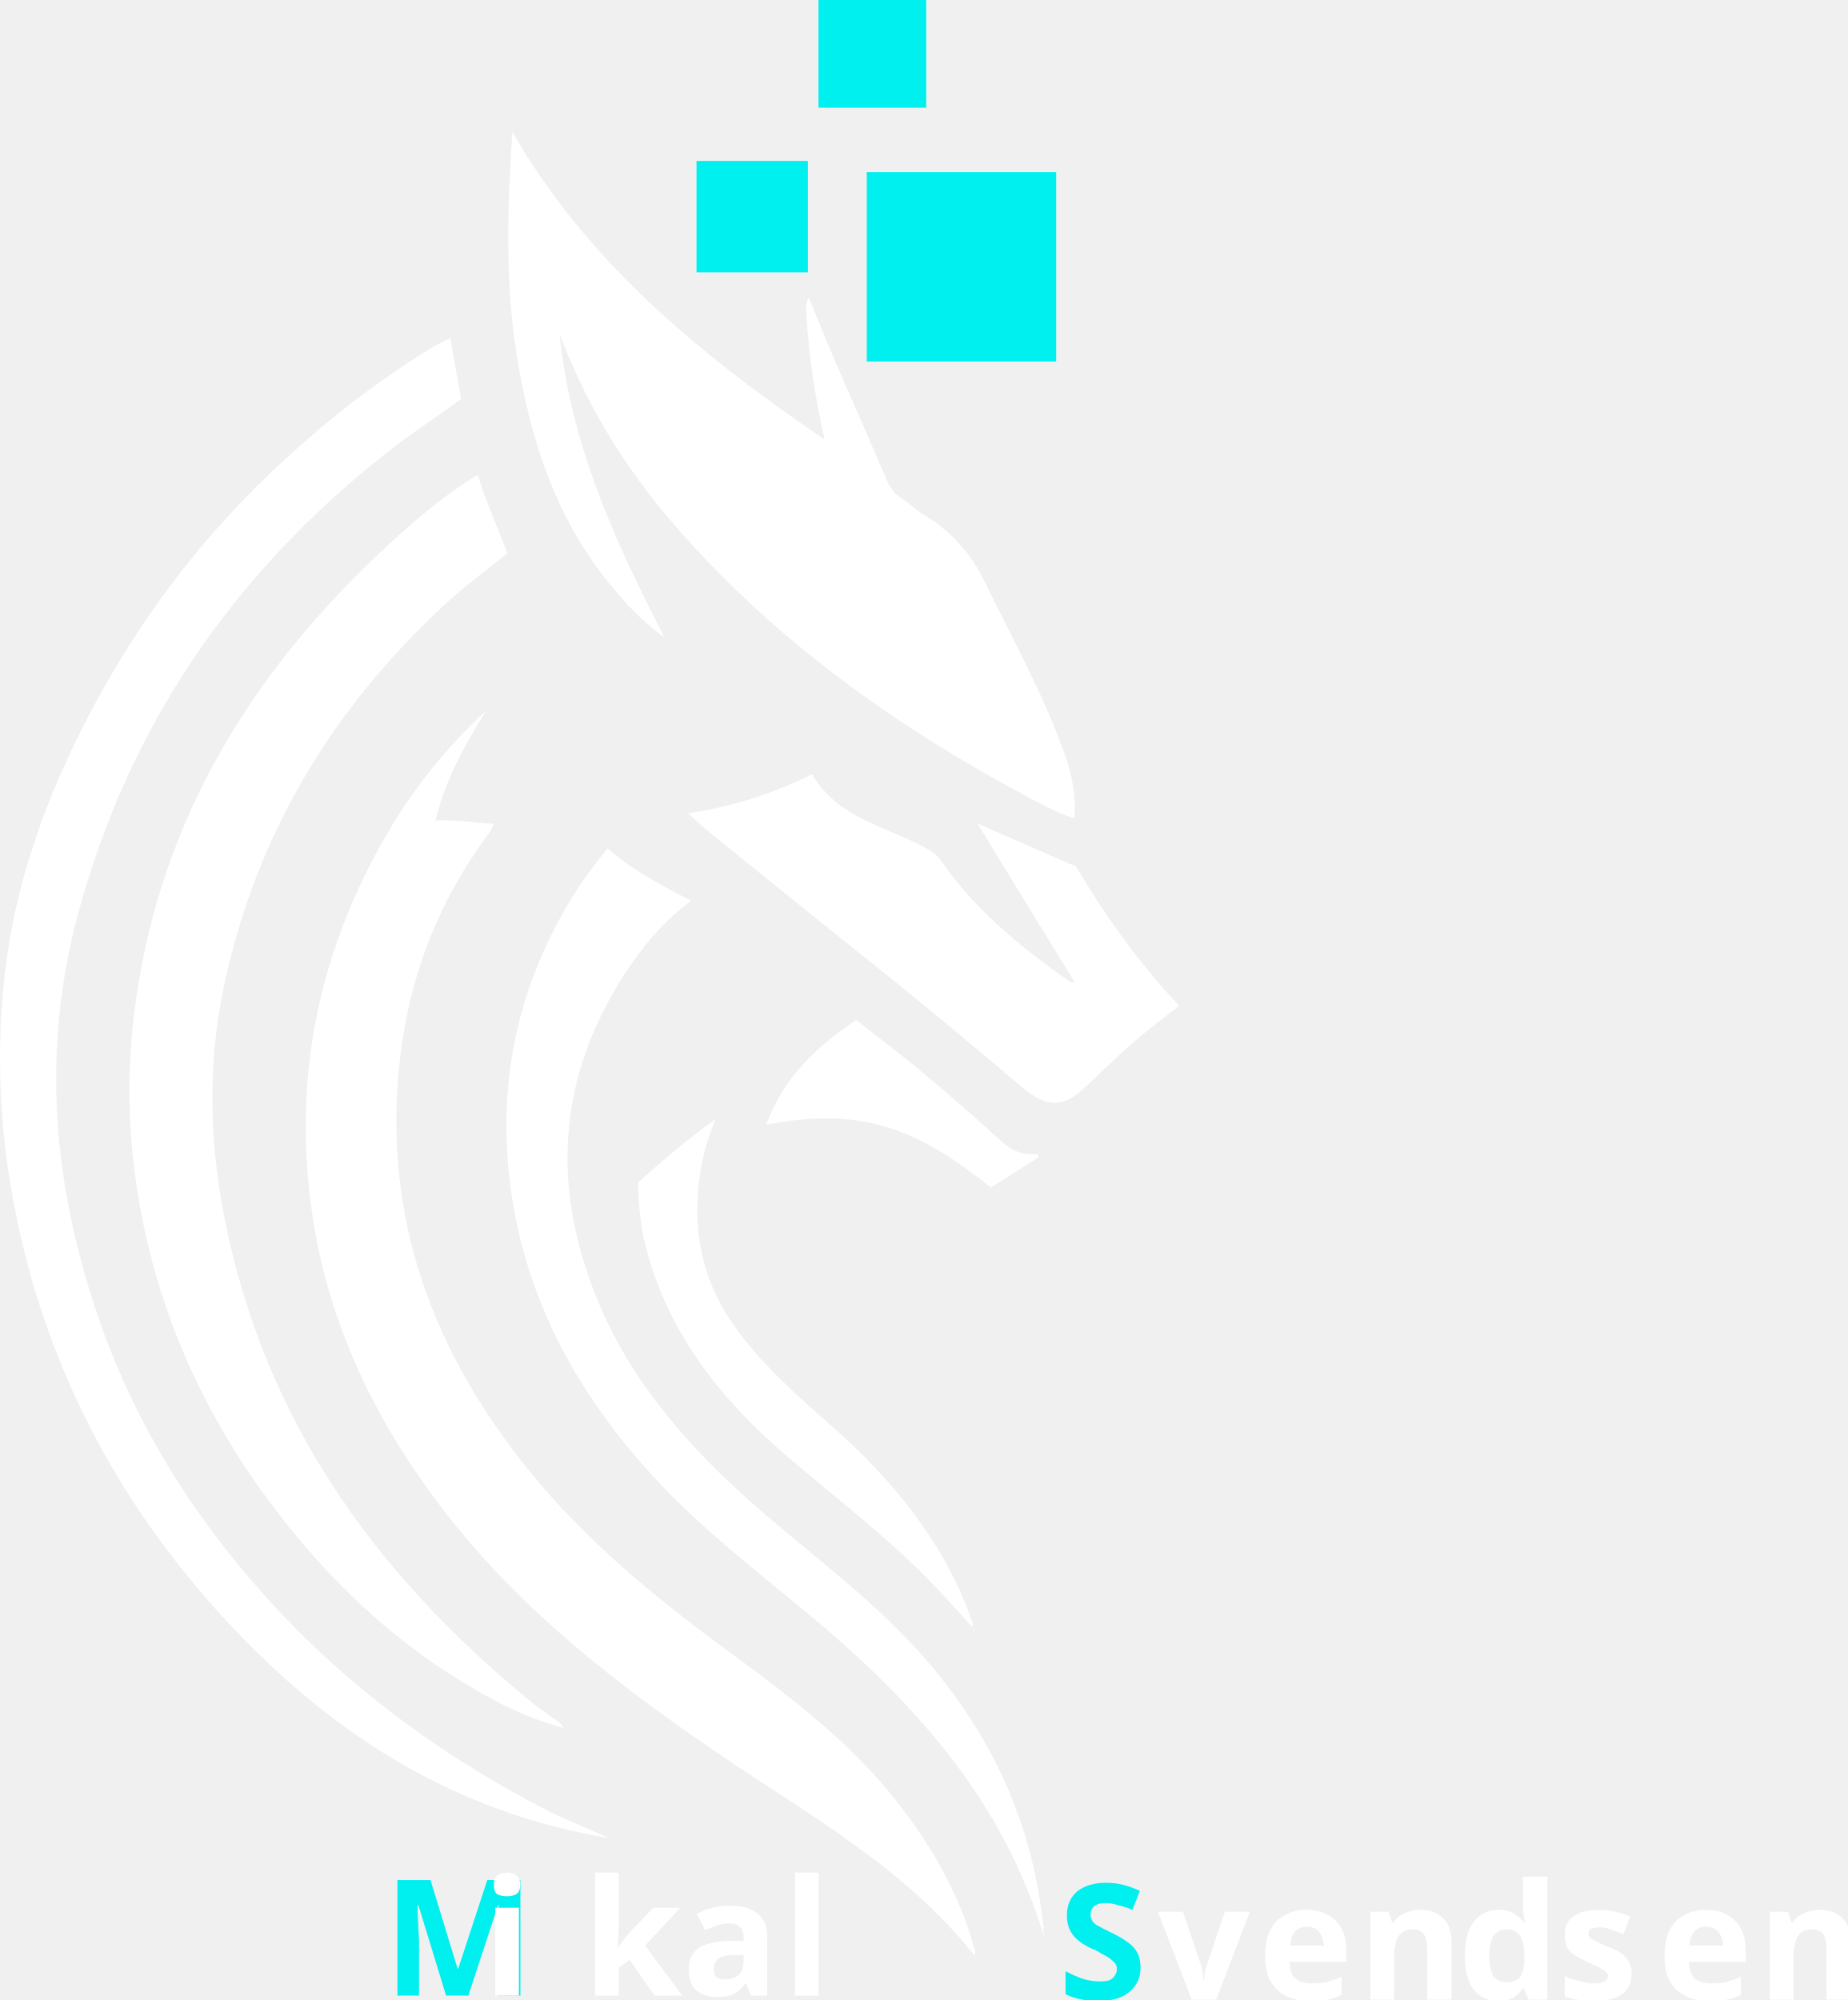
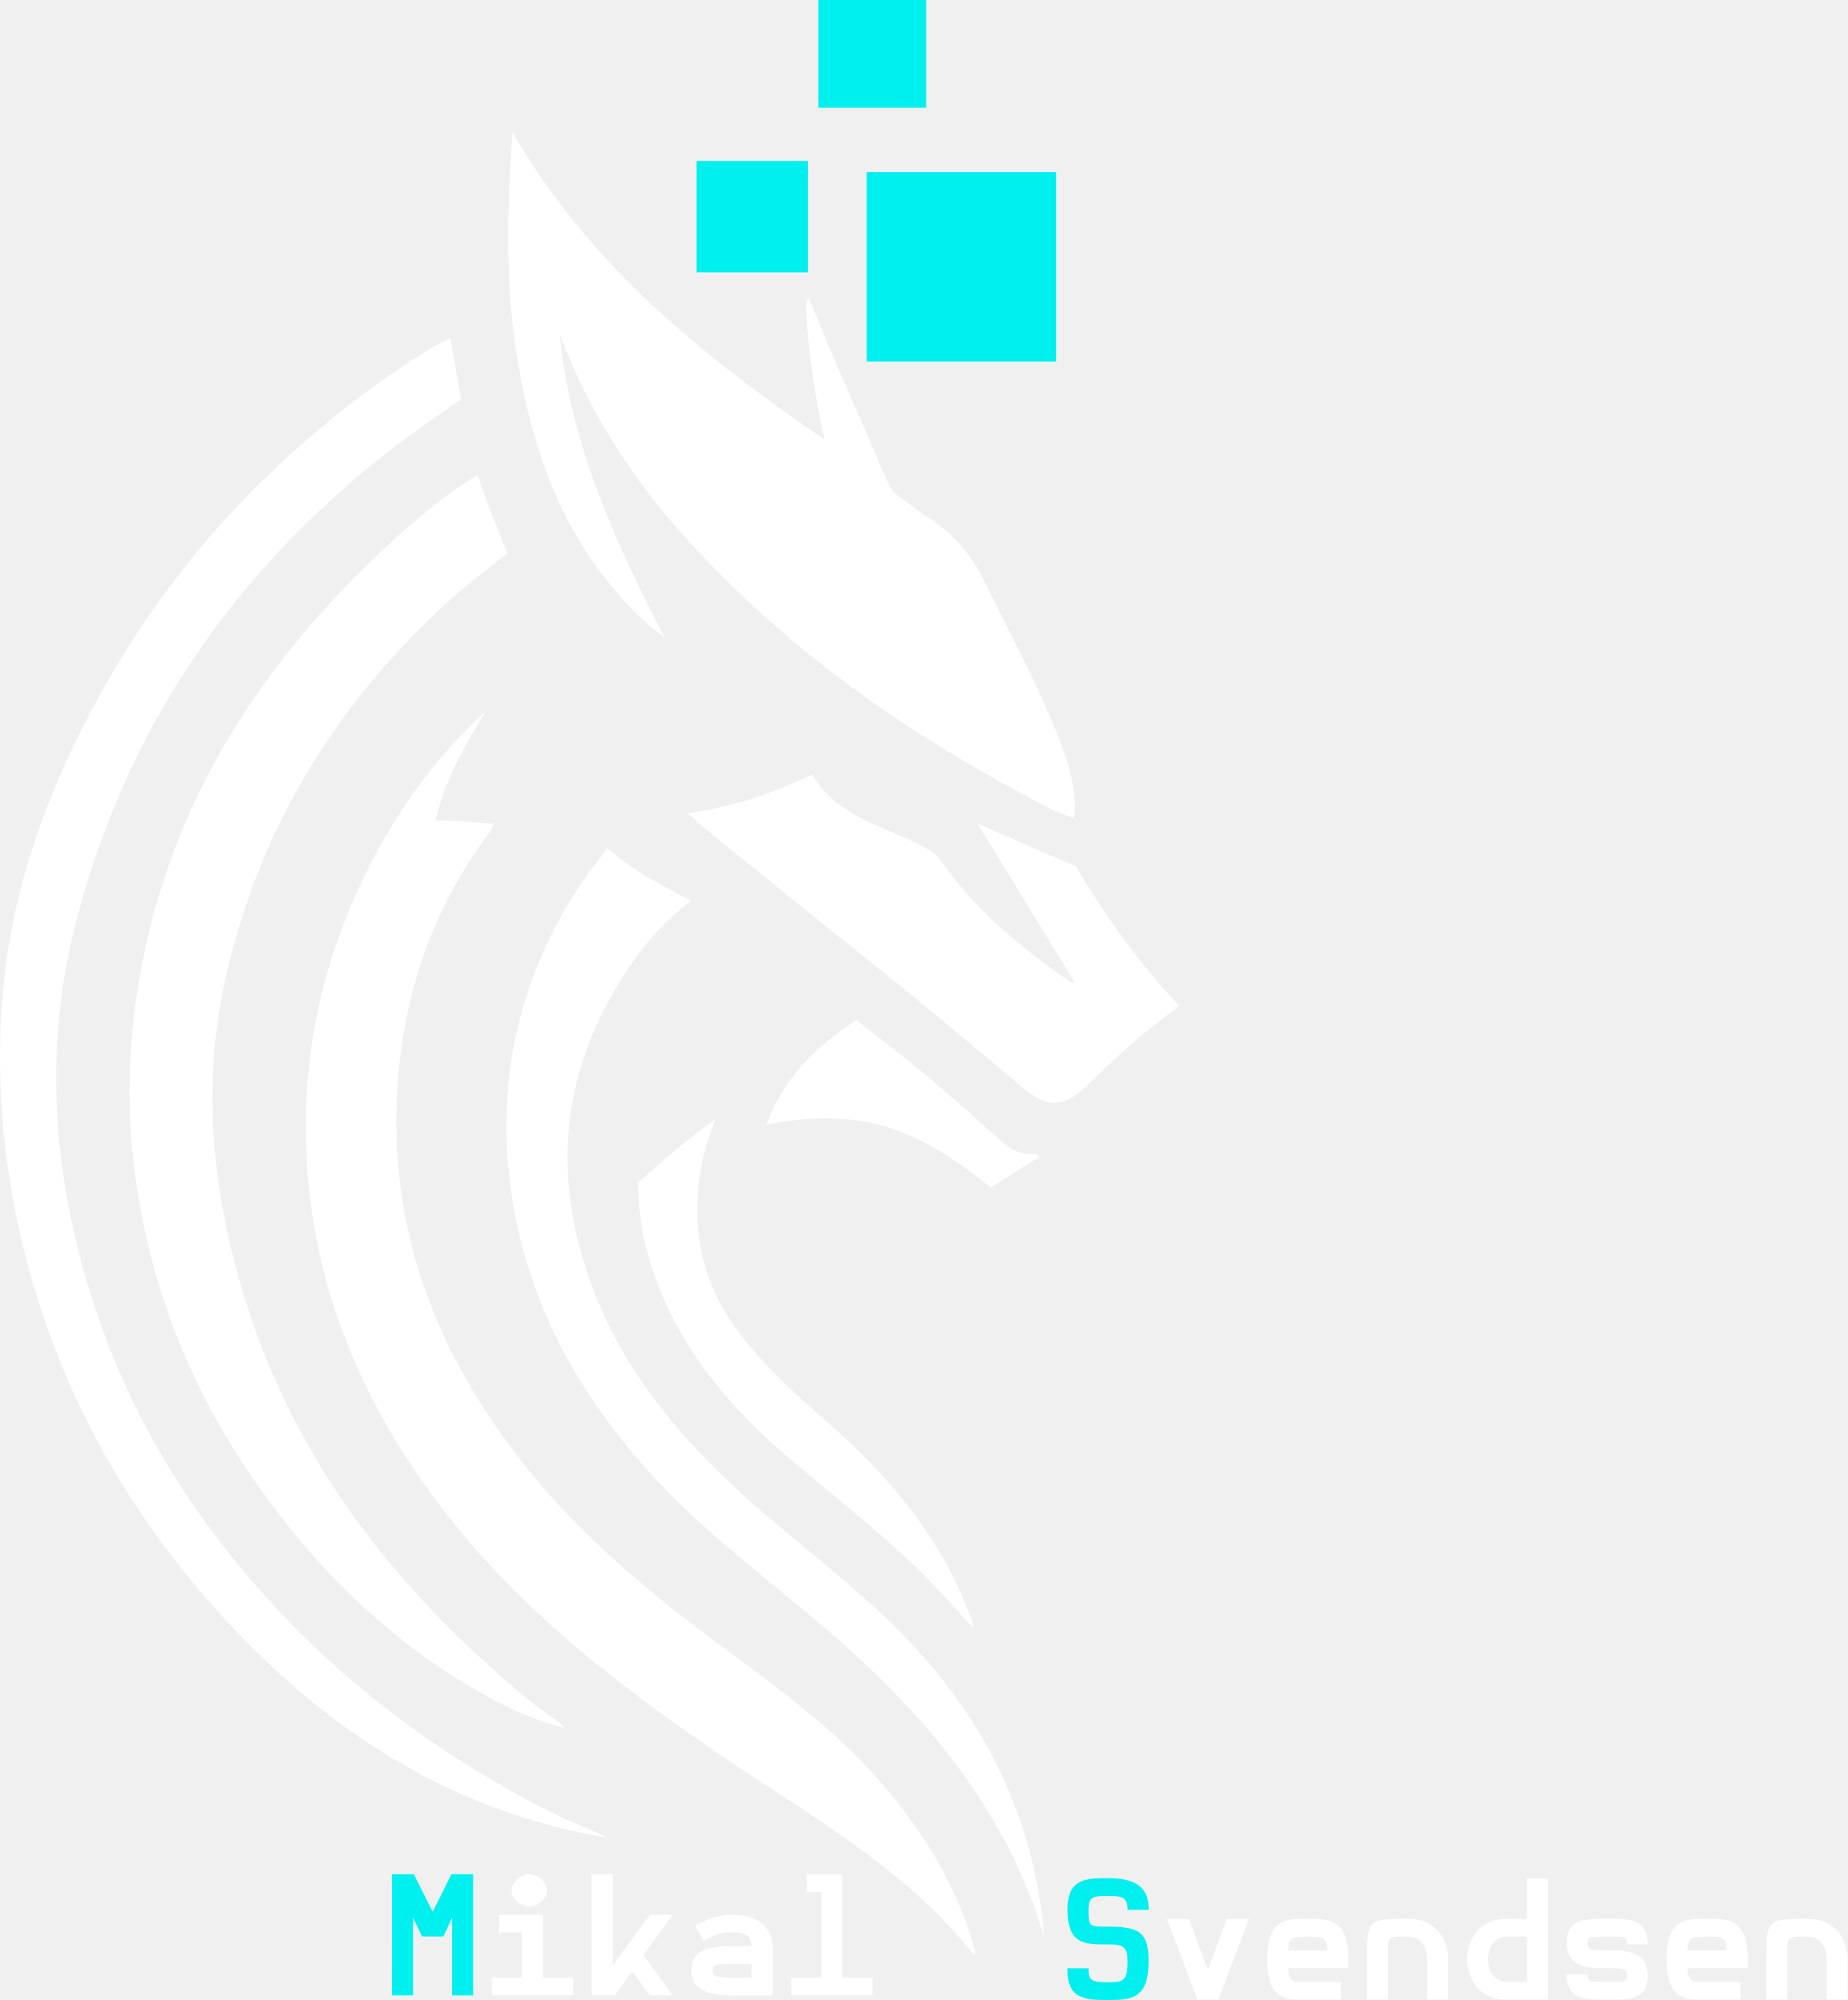
<svg xmlns="http://www.w3.org/2000/svg" width="161.463" height="174.79" viewBox="0 0 42.72 46.247" version="1.1" id="svg1" xml:space="preserve">
  <defs id="defs1" />
  <g id="layer1" transform="translate(-6.681179,-2.609399)">
    <g id="g349" transform="translate(3.667492,0.7858911)">
      <path id="path46-6" d="m 35.541,126.151 c 2.36,-0.457 3.657,0.202 5.248,1.45 0.365,-0.229 0.74,-0.462 1.112,-0.695 -0.007,-0.026 -0.014,-0.053 -0.021,-0.079 -0.314,0.03 -0.578,-0.05 -0.814,-0.263 -0.601,-0.542 -1.211,-1.073 -1.836,-1.59 -0.516,-0.427 -1.054,-0.827 -1.586,-1.241 -0.946,0.614 -1.704,1.346 -2.104,2.417 m -1.174,-0.138 c -0.684,0.491 -1.267,0.984 -1.822,1.478 0.014,0.236 0.016,0.445 0.039,0.652 0.023,0.217 0.049,0.436 0.099,0.649 0.49,2.102 1.764,3.695 3.38,5.058 1.191,1.003 2.439,1.941 3.514,3.073 0.261,0.275 0.516,0.558 0.779,0.847 0.032,-0.092 -0.007,-0.144 -0.03,-0.202 -0.657,-1.803 -1.852,-3.223 -3.281,-4.47 -0.818,-0.713 -1.634,-1.422 -2.268,-2.315 -0.663,-0.938 -0.927,-1.975 -0.828,-3.112 0.049,-0.551 0.164,-1.084 0.416,-1.658 m -0.65,-7.064 c 0.169,0.152 0.284,0.269 0.414,0.372 1.274,1.019 2.545,2.041 3.826,3.051 1.2,0.945 2.377,1.916 3.544,2.897 0.61,0.51 0.985,0.507 1.542,-0.026 0.479,-0.458 0.959,-0.916 1.482,-1.326 0.213,-0.167 0.428,-0.33 0.666,-0.513 -0.939,-0.996 -1.725,-2.07 -2.407,-3.22 -0.749,-0.323 -1.493,-0.644 -2.305,-0.994 0.779,1.259 1.514,2.448 2.275,3.676 -0.081,-0.019 -0.113,-0.018 -0.134,-0.032 -1.13,-0.786 -2.192,-1.643 -2.989,-2.778 -0.113,-0.162 -0.261,-0.25 -0.432,-0.34 -0.906,-0.474 -1.997,-0.666 -2.582,-1.665 -0.897,0.433 -1.838,0.749 -2.899,0.898 m 8.311,25.97 c -0.004,-0.083 -0.004,-0.167 -0.014,-0.25 -0.275,-2.574 -1.378,-4.76 -3.176,-6.619 -1.172,-1.214 -2.557,-2.191 -3.812,-3.313 -1.498,-1.341 -2.777,-2.85 -3.512,-4.74 -0.932,-2.393 -0.835,-4.731 0.495,-6.967 0.462,-0.777 1.013,-1.492 1.778,-2.055 -0.698,-0.359 -1.369,-0.703 -1.951,-1.212 -0.372,0.448 -0.689,0.884 -0.964,1.355 -1.258,2.14 -1.658,4.439 -1.246,6.861 0.416,2.456 1.614,4.526 3.311,6.345 1.156,1.237 2.511,2.243 3.803,3.32 2.384,1.987 4.376,4.244 5.289,7.274 m -10.161,-2.271 c -0.27,-0.117 -0.504,-0.216 -0.735,-0.318 -0.24,-0.106 -0.485,-0.206 -0.719,-0.326 -2.506,-1.279 -4.739,-2.908 -6.623,-4.998 -1.704,-1.889 -3.024,-3.997 -3.856,-6.399 -1.057,-3.051 -1.332,-6.146 -0.485,-9.285 1.177,-4.366 3.632,-7.904 7.206,-10.692 0.562,-0.439 1.161,-0.832 1.755,-1.254 -0.083,-0.466 -0.164,-0.923 -0.25,-1.409 -0.16,0.081 -0.305,0.142 -0.437,0.222 -1.359,0.822 -2.601,1.796 -3.752,2.881 -1.706,1.607 -3.102,3.453 -4.201,5.512 -1.029,1.924 -1.78,3.953 -2.025,6.123 -0.243,2.148 -0.069,4.287 0.462,6.387 0.837,3.322 2.497,6.199 4.864,8.685 2.409,2.529 5.253,4.291 8.797,4.87 m -3.068,-31.523 c -0.865,0.528 -1.591,1.153 -2.291,1.808 -3.151,2.941 -5.243,6.435 -5.75,10.759 -0.157,1.35 -0.123,2.699 0.095,4.036 0.407,2.521 1.389,4.815 2.892,6.889 1.452,2.001 3.213,3.666 5.421,4.834 0.509,0.269 1.04,0.494 1.644,0.652 -0.104,-0.164 -0.238,-0.212 -0.344,-0.293 -0.109,-0.083 -0.227,-0.153 -0.333,-0.239 -3.135,-2.524 -5.578,-5.537 -6.783,-9.421 -0.744,-2.399 -1.008,-4.828 -0.458,-7.308 0.756,-3.422 2.499,-6.277 5.072,-8.656 0.479,-0.442 0.999,-0.833 1.53,-1.243 -0.236,-0.612 -0.502,-1.191 -0.696,-1.82 m -0.985,7.997 c 0.227,-0.949 0.687,-1.751 1.181,-2.539 -0.969,0.884 -1.769,1.889 -2.414,3.02 -1.517,2.66 -2.092,5.5 -1.662,8.525 0.375,2.647 1.524,4.97 3.172,7.057 1.782,2.254 4.041,3.973 6.415,5.568 2.076,1.394 4.3,2.607 5.898,4.611 0.042,-0.076 0.007,-0.13 -0.009,-0.189 -0.377,-1.335 -1.08,-2.494 -1.958,-3.558 -1.119,-1.352 -2.531,-2.372 -3.937,-3.398 -1.646,-1.204 -3.216,-2.491 -4.51,-4.075 -2.242,-2.744 -3.405,-5.827 -3.019,-9.399 0.203,-1.891 0.844,-3.618 1.97,-5.164 0.083,-0.115 0.185,-0.221 0.224,-0.382 -0.451,-0.027 -0.878,-0.097 -1.35,-0.077 m 2.899,-11.235 c 0.023,0.055 0.051,0.11 0.072,0.166 0.613,1.568 1.503,2.973 2.612,4.238 2.312,2.636 5.128,4.632 8.219,6.267 0.358,0.189 0.714,0.388 1.121,0.512 0.049,-0.542 -0.06,-1.027 -0.231,-1.504 -0.499,-1.385 -1.225,-2.663 -1.87,-3.981 -0.326,-0.663 -0.781,-1.146 -1.396,-1.523 -0.206,-0.127 -0.388,-0.29 -0.587,-0.426 -0.129,-0.087 -0.21,-0.199 -0.273,-0.337 -0.432,-0.989 -0.872,-1.975 -1.302,-2.965 -0.19,-0.433 -0.365,-0.872 -0.546,-1.309 -0.049,0.1 -0.062,0.191 -0.058,0.281 0.044,0.992 0.197,1.97 0.43,3.01 -2.885,-1.953 -5.516,-4.057 -7.296,-7.117 -0.118,1.789 -0.173,3.501 0.109,5.205 0.31,1.869 0.874,3.639 2.085,5.15 0.381,0.477 0.795,0.927 1.364,1.34 -1.188,-2.269 -2.201,-4.507 -2.453,-7.008" style="fill:#ffffff;fill-opacity:1;fill-rule:nonzero;stroke:none;stroke-width:0.036" transform="matrix(0.9896047,0,0,1.000016,-14.43938,-98.32286)" />
      <path id="path47" d="m 33.911,106.442 h 2.603 v -2.576 h -2.603 z" style="fill:#00f0f0;fill-opacity:1;fill-rule:nonzero;stroke:none;stroke-width:0.036" transform="matrix(0.9896047,0,0,1.000016,-14.43938,-98.32286)" />
      <path id="path48" d="m 37.889,108.504 h 4.426 v -4.38 H 37.889 Z" style="fill:#00f0f0;fill-opacity:1;fill-rule:nonzero;stroke:none;stroke-width:0.036" transform="matrix(0.9896047,0,0,1.000016,-14.43938,-98.32286)" />
      <path id="path49" d="m 36.761,102.635 h 2.517 v -2.49 h -2.517 z" style="fill:#00f0f0;fill-opacity:1;fill-rule:nonzero;stroke:none;stroke-width:0.036" transform="matrix(0.9896047,0,0,1.000016,-14.43938,-98.32286)" />
-       <text style="font-weight:bold;font-size:3.736px;font-family:Hermit;-inkscape-font-specification:'Hermit, Bold';fill:#00f0f0;fill-opacity:1;stroke-width:0.794;stroke-linejoin:round" x="11.86" y="47.965" id="text340">M</text>
-       <text style="font-weight:bold;font-size:3.736px;font-family:Hermit;-inkscape-font-specification:'Hermit, Bold';fill:#ffffff;stroke-width:0.794;stroke-linejoin:round" x="14.169" y="47.965" id="text339">i</text>
-       <text style="font-weight:bold;font-size:3.736px;font-family:Hermit;-inkscape-font-specification:'Hermit, Bold';fill:#ffffff;stroke-width:0.794;stroke-linejoin:round" x="16.478" y="47.965" id="text338">k</text>
-       <text style="font-weight:bold;font-size:3.736px;font-family:Hermit;-inkscape-font-specification:'Hermit, Bold';fill:#ffffff;stroke-width:0.794;stroke-linejoin:round" x="18.787" y="47.965" id="text337">a</text>
-       <text style="font-weight:bold;font-size:3.736px;font-family:Hermit;-inkscape-font-specification:'Hermit, Bold';fill:#ffffff;stroke-width:0.794;stroke-linejoin:round" x="21.096" y="47.965" id="text336">l</text>
-       <text style="font-weight:bold;font-size:3.736px;font-family:Hermit;-inkscape-font-specification:'Hermit, Bold';fill:#00f0f0;fill-opacity:1;stroke-width:0.794;stroke-linejoin:round" x="27.48" y="48.063" id="text348">S</text>
-       <text style="font-weight:bold;font-size:3.736px;font-family:Hermit;-inkscape-font-specification:'Hermit, Bold';fill:#ffffff;stroke-width:0.794;stroke-linejoin:round" x="29.789" y="48.063" id="text347">v</text>
-       <text style="font-weight:bold;font-size:3.736px;font-family:Hermit;-inkscape-font-specification:'Hermit, Bold';fill:#ffffff;stroke-width:0.794;stroke-linejoin:round" x="32.098" y="48.063" id="text346">e</text>
-       <text style="font-weight:bold;font-size:3.736px;font-family:Hermit;-inkscape-font-specification:'Hermit, Bold';fill:#ffffff;stroke-width:0.794;stroke-linejoin:round" x="34.407" y="48.063" id="text345">n</text>
-       <text style="font-weight:bold;font-size:3.736px;font-family:Hermit;-inkscape-font-specification:'Hermit, Bold';fill:#ffffff;stroke-width:0.794;stroke-linejoin:round" x="36.716" y="48.063" id="text344">d</text>
-       <text style="font-weight:bold;font-size:3.736px;font-family:Hermit;-inkscape-font-specification:'Hermit, Bold';fill:#ffffff;stroke-width:0.794;stroke-linejoin:round" x="39.024" y="48.063" id="text343">s</text>
-       <text style="font-weight:bold;font-size:3.736px;font-family:Hermit;-inkscape-font-specification:'Hermit, Bold';fill:#ffffff;stroke-width:0.794;stroke-linejoin:round" x="41.333" y="48.063" id="text342">e</text>
-       <text style="font-weight:bold;font-size:3.736px;font-family:Hermit;-inkscape-font-specification:'Hermit, Bold';fill:#ffffff;stroke-width:0.794;stroke-linejoin:round" x="43.642" y="48.063" id="text341">n</text>
+       <path d="m 12.077,47.965 h 0.486 v -1.804 l 0.209,0.441 h 0.493 l 0.202,-0.433 V 47.965 h 0.486 v -2.802 h -0.501 l -0.433,0.867 -0.437,-0.867 h -0.504 z" id="text340" style="font-weight:bold;font-size:3.736px;font-family:Hermit;-inkscape-font-specification:'Hermit, Bold';fill:#00f0f0;stroke-width:0.794;stroke-linejoin:round" aria-label="M" />
+       <path d="m 15.253,45.163 c -0.209,0 -0.411,0.187 -0.411,0.374 0,0.187 0.202,0.374 0.411,0.374 0.209,0 0.411,-0.187 0.411,-0.374 0,-0.187 -0.202,-0.374 -0.411,-0.374 z M 14.386,47.965 h 1.879 v -0.411 h -0.699 v -1.457 h -1.012 v 0.411 h 0.527 v 1.046 h -0.695 z" id="text339" style="font-weight:bold;font-size:3.736px;font-family:Hermit;-inkscape-font-specification:'Hermit, Bold';fill:#ffffff;stroke-width:0.794;stroke-linejoin:round" aria-label="i" />
+       <path d="m 16.695,47.965 h 0.534 l 0.403,-0.557 0.407,0.557 h 0.53 l -0.676,-0.934 0.676,-0.934 h -0.53 l -0.859,1.177 v -2.111 h -0.486 z" id="text338" style="font-weight:bold;font-size:3.736px;font-family:Hermit;-inkscape-font-specification:'Hermit, Bold';fill:#ffffff;stroke-width:0.794;stroke-linejoin:round" aria-label="k" />
+       <path d="m 19.941,47.968 h 0.938 v -1.106 c 0,-0.161 -0.056,-0.766 -0.938,-0.766 -0.325,0 -0.628,0.134 -0.856,0.25 l 0.194,0.359 c 0.22,-0.105 0.355,-0.198 0.661,-0.198 0.306,0 0.441,0.064 0.452,0.318 h -0.452 c -0.669,0 -0.938,0.142 -0.938,0.568 0,0.396 0.314,0.575 0.938,0.575 z m 0,-0.415 c -0.366,0 -0.452,-0.045 -0.452,-0.161 0,-0.146 0.09,-0.157 0.452,-0.157 h 0.452 v 0.318 z" id="text337" style="font-weight:bold;font-size:3.736px;font-family:Hermit;-inkscape-font-specification:'Hermit, Bold';fill:#ffffff;stroke-width:0.794;stroke-linejoin:round" aria-label="a" />
+       <path d="m 21.312,47.965 h 1.875 v -0.411 h -0.695 v -2.391 h -0.822 v 0.411 h 0.336 v 1.98 h -0.695 z" id="text336" style="font-weight:bold;font-size:3.736px;font-family:Hermit;-inkscape-font-specification:'Hermit, Bold';fill:#ffffff;stroke-width:0.794;stroke-linejoin:round" aria-label="l" />
+       <path d="m 28.635,48.07 c 0.523,0 0.938,-0.015 0.938,-0.889 0,-0.658 -0.191,-0.807 -0.938,-0.807 -0.441,0 -0.452,0.007 -0.452,-0.396 0,-0.299 0.116,-0.314 0.452,-0.314 0.336,0 0.452,0.034 0.452,0.321 h 0.486 c 0.015,-0.493 -0.269,-0.732 -0.938,-0.732 -0.523,0 -0.938,0.015 -0.938,0.725 0,0.822 0.415,0.807 0.938,0.807 0.336,0 0.452,0.034 0.452,0.396 0,0.463 -0.116,0.478 -0.452,0.478 -0.37,0 -0.46,-0.034 -0.452,-0.321 h -0.486 c -0.015,0.717 0.407,0.732 0.938,0.732 z" id="text348" style="font-weight:bold;font-size:3.736px;font-family:Hermit;-inkscape-font-specification:'Hermit, Bold';fill:#00f0f0;stroke-width:0.794;stroke-linejoin:round" aria-label="S" />
+       <path d="m 30.705,48.063 h 0.478 l 0.714,-1.868 h -0.512 l -0.441,1.177 -0.441,-1.177 h -0.512 z" id="text347" style="font-weight:bold;font-size:3.736px;font-family:Hermit;-inkscape-font-specification:'Hermit, Bold';fill:#ffffff;stroke-width:0.794;stroke-linejoin:round" aria-label="v" />
+       <path d="m 33.252,48.063 h 0.77 v -0.411 h -0.77 c -0.325,0 -0.445,0.037 -0.452,-0.318 h 1.39 v -0.205 c 0,-0.971 -0.486,-0.934 -0.938,-0.934 -0.452,0 -0.938,-0.037 -0.938,0.934 0,0.934 0.415,0.934 0.938,0.934 z m -0.452,-1.139 c 0,-0.318 0.127,-0.318 0.452,-0.318 0.325,0 0.452,0 0.452,0.318 z" id="text346" style="font-weight:bold;font-size:3.736px;font-family:Hermit;-inkscape-font-specification:'Hermit, Bold';fill:#ffffff;stroke-width:0.794;stroke-linejoin:round" aria-label="e" />
+       <path d="m 34.624,48.063 h 0.486 V 47.091 c 0,-0.471 -0.052,-0.486 0.452,-0.486 0.448,0 0.452,0.489 0.452,0.486 v 0.971 h 0.486 V 47.091 c 0,-0.004 -0.004,-0.897 -0.938,-0.897 -0.915,0 -0.938,0.026 -0.938,0.897 z" id="text345" style="font-weight:bold;font-size:3.736px;font-family:Hermit;-inkscape-font-specification:'Hermit, Bold';fill:#ffffff;stroke-width:0.794;stroke-linejoin:round" aria-label="n" />
+       <path d="m 37.866,48.063 h 0.941 v -2.802 h -0.486 v 0.934 h -0.456 c -0.934,0 -0.934,0.934 -0.934,0.934 0,0 0,0.934 0.934,0.934 z m 0,-0.411 c -0.448,0 -0.448,-0.523 -0.448,-0.523 0,0 0,-0.523 0.448,-0.523 h 0.456 v 1.046 z" id="text344" style="font-weight:bold;font-size:3.736px;font-family:Hermit;-inkscape-font-specification:'Hermit, Bold';fill:#ffffff;stroke-width:0.794;stroke-linejoin:round" aria-label="d" />
+       <path d="m 40.179,48.063 c 0.523,0 0.938,0 0.938,-0.553 0,-0.583 -0.53,-0.587 -0.923,-0.587 h -0.049 c -0.362,0 -0.418,-0.019 -0.418,-0.176 0,-0.146 0.056,-0.142 0.452,-0.142 0.426,0 0.452,0 0.452,0.179 h 0.486 c 0,-0.59 -0.403,-0.59 -0.938,-0.59 -0.523,0 -0.938,0 -0.938,0.553 0,0.583 0.53,0.587 0.923,0.587 h 0.049 c 0.362,0 0.418,0.019 0.418,0.176 0,0.146 -0.056,0.142 -0.452,0.142 -0.426,0 -0.452,0 -0.452,-0.179 H 39.241 c 0,0.59 0.403,0.59 0.938,0.59 z" id="text343" style="font-weight:bold;font-size:3.736px;font-family:Hermit;-inkscape-font-specification:'Hermit, Bold';fill:#ffffff;stroke-width:0.794;stroke-linejoin:round" aria-label="s" />
+       <path d="m 42.488,48.063 h 0.77 v -0.411 h -0.77 c -0.325,0 -0.445,0.037 -0.452,-0.318 h 1.39 v -0.205 c 0,-0.971 -0.486,-0.934 -0.938,-0.934 -0.452,0 -0.938,-0.037 -0.938,0.934 0,0.934 0.415,0.934 0.938,0.934 z m -0.452,-1.139 c 0,-0.318 0.127,-0.318 0.452,-0.318 0.325,0 0.452,0 0.452,0.318 z" id="text342" style="font-weight:bold;font-size:3.736px;font-family:Hermit;-inkscape-font-specification:'Hermit, Bold';fill:#ffffff;stroke-width:0.794;stroke-linejoin:round" aria-label="e" />
+       <path d="m 43.859,48.063 h 0.486 V 47.091 c 0,-0.471 -0.052,-0.486 0.452,-0.486 0.448,0 0.452,0.489 0.452,0.486 v 0.971 h 0.486 V 47.091 c 0,-0.004 -0.004,-0.897 -0.938,-0.897 -0.915,0 -0.938,0.026 -0.938,0.897 z" id="text341" style="font-weight:bold;font-size:3.736px;font-family:Hermit;-inkscape-font-specification:'Hermit, Bold';fill:#ffffff;stroke-width:0.794;stroke-linejoin:round" aria-label="n" />
    </g>
  </g>
</svg>
